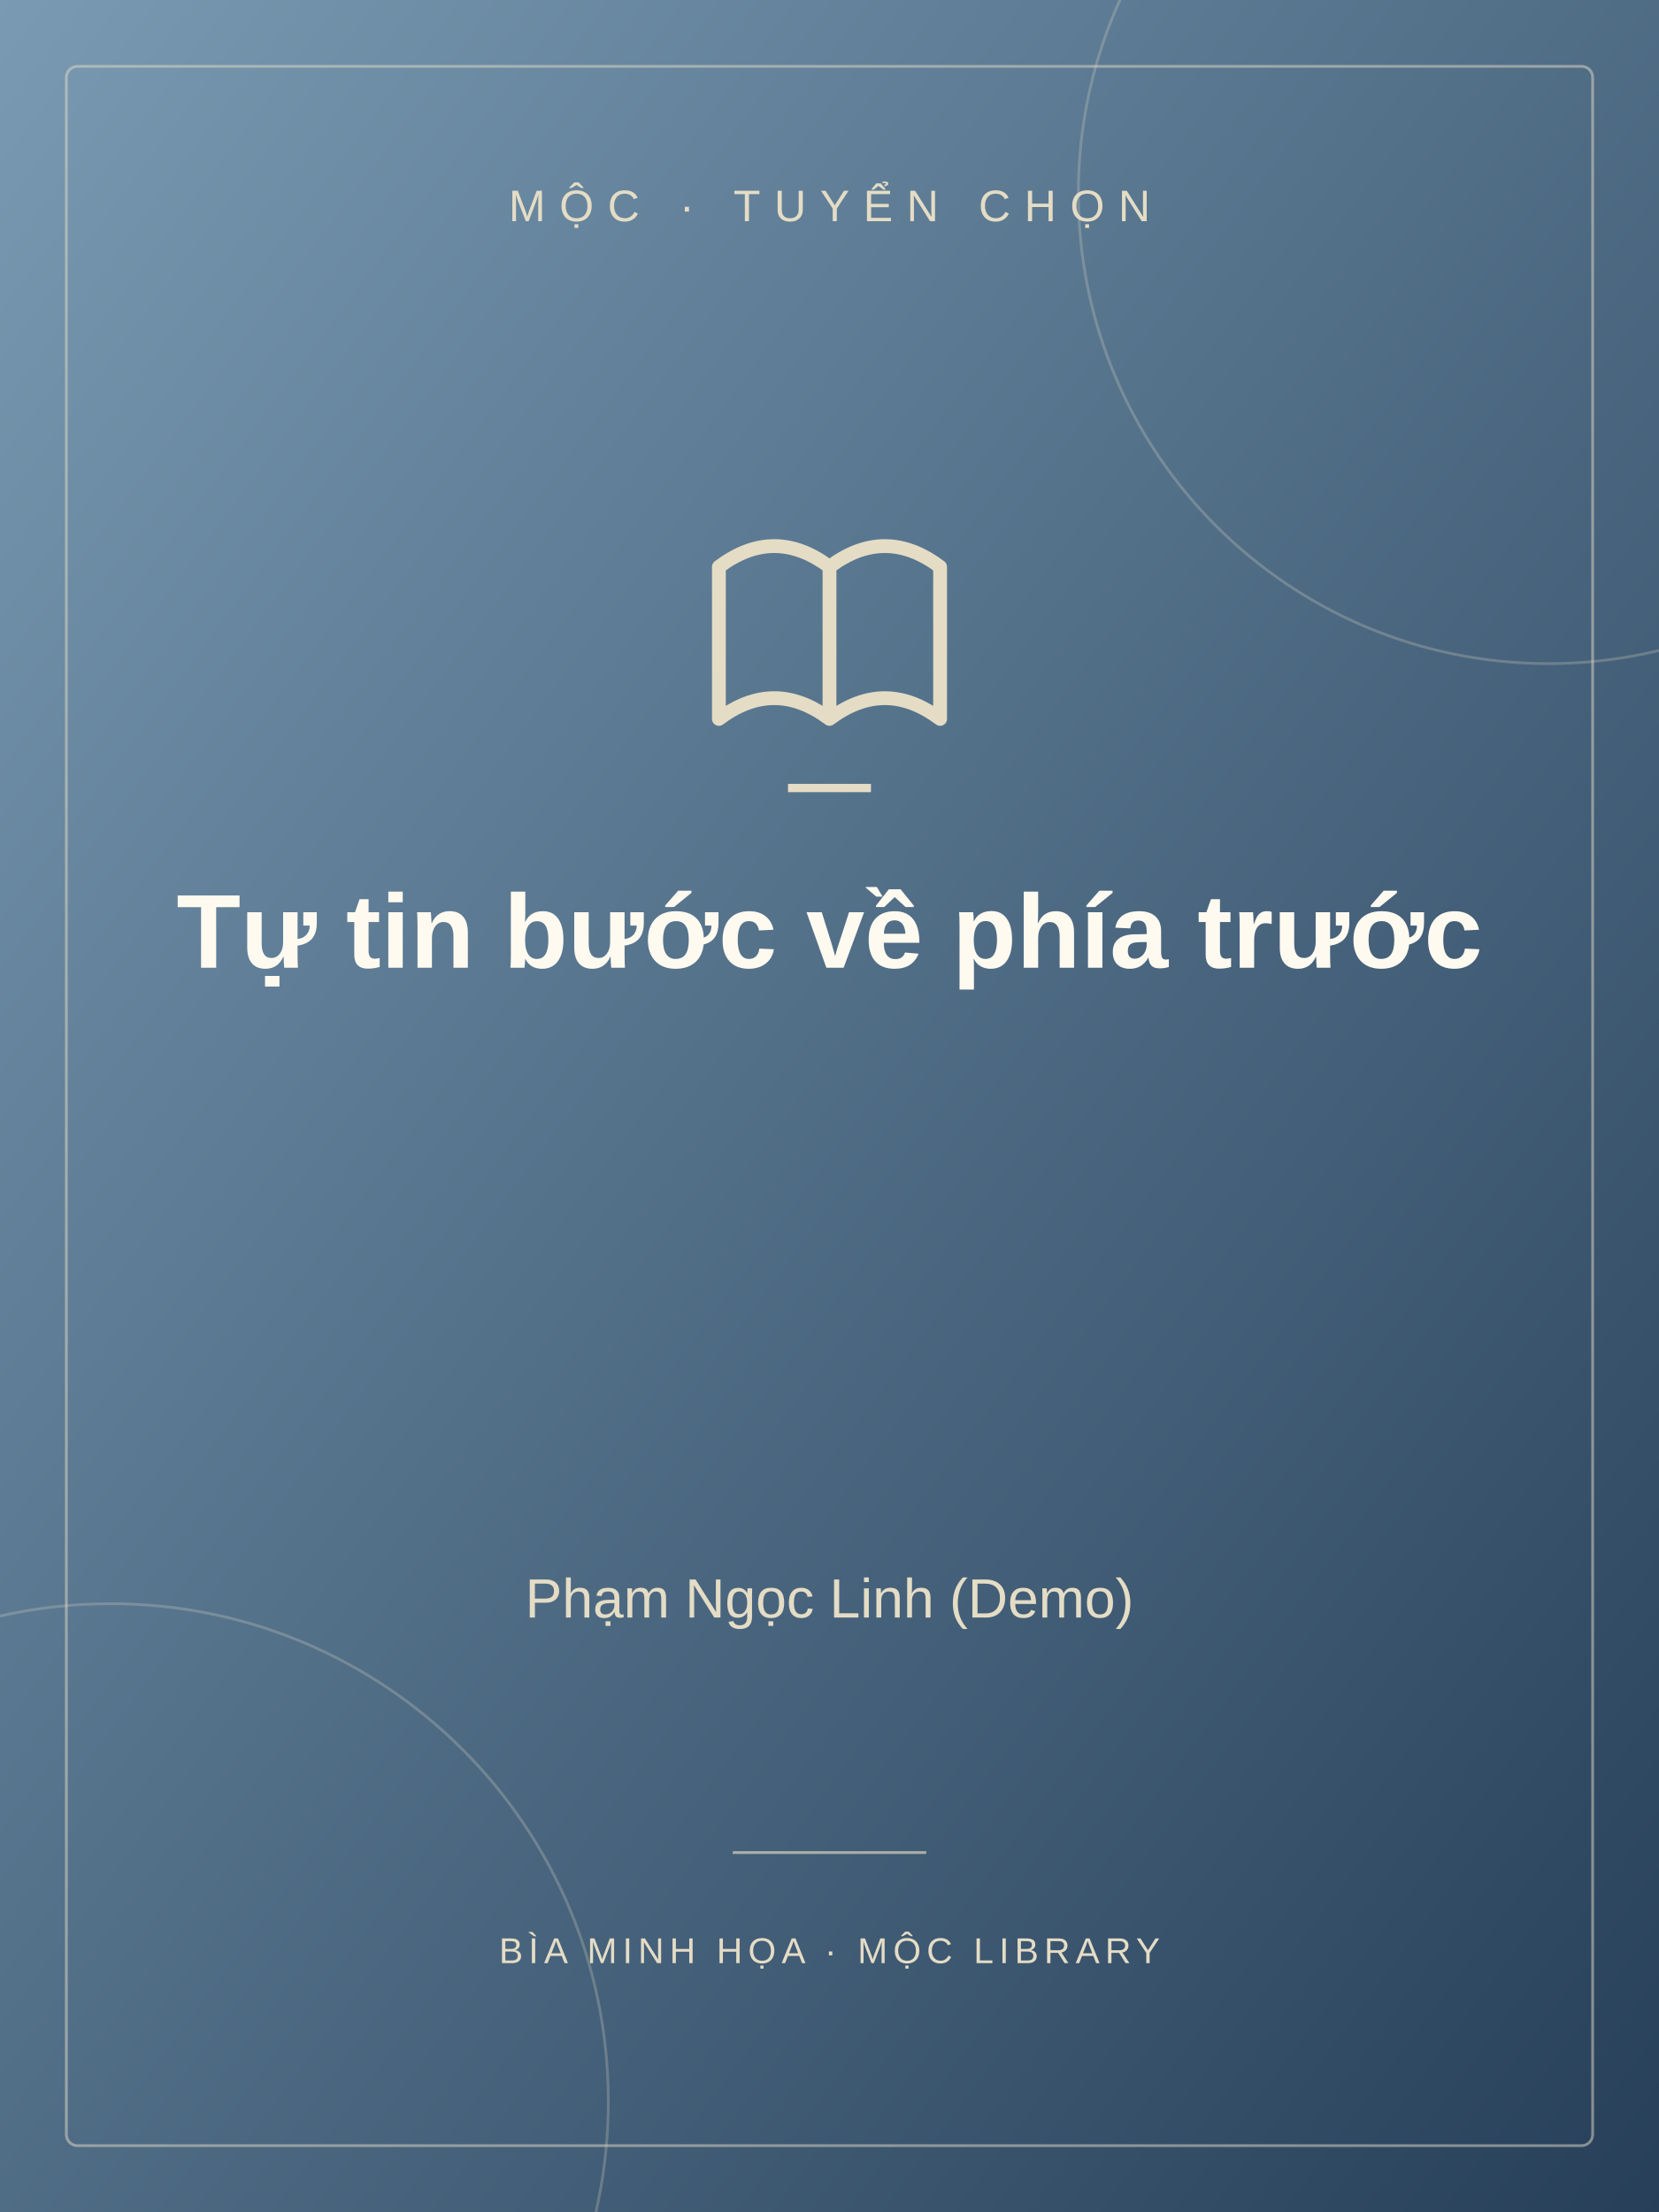
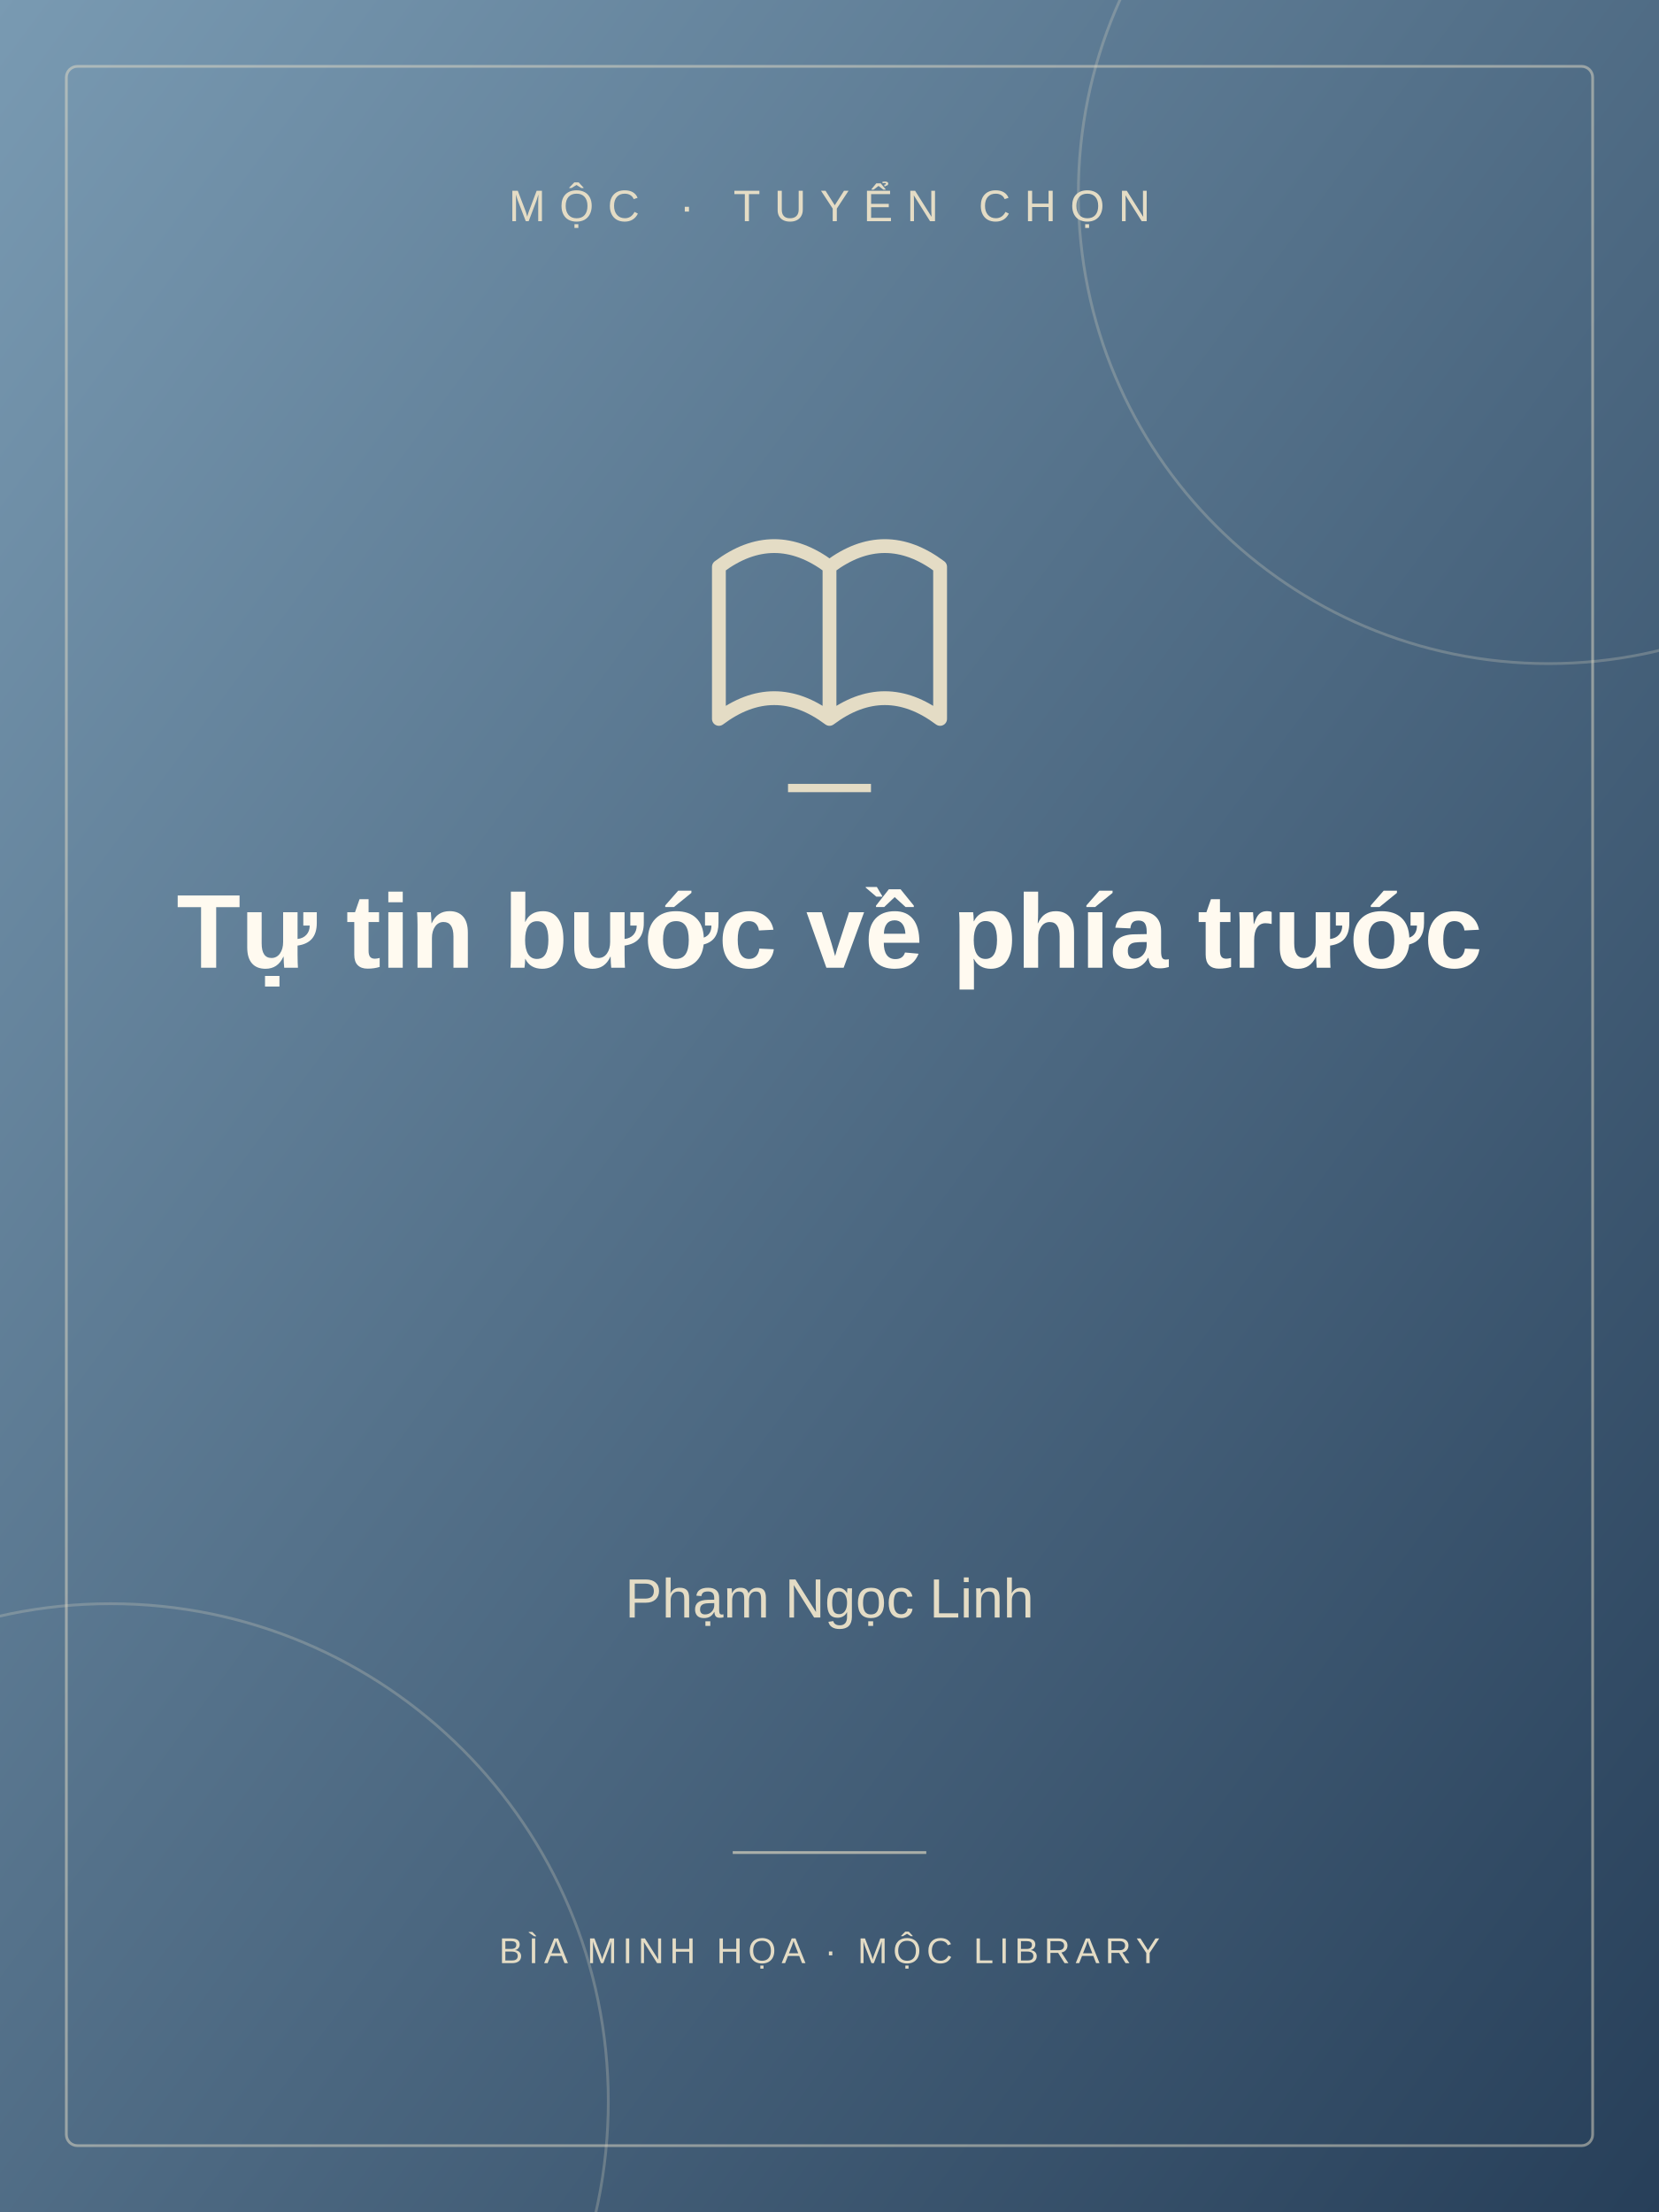
<svg xmlns="http://www.w3.org/2000/svg" width="600" height="800" viewBox="0 0 600 800">
  <defs>
    <linearGradient id="bg" x2="1" y2="1">
      <stop stop-color="#799ab2" />
      <stop offset="1" stop-color="#273f59" />
    </linearGradient>
  </defs>
  <rect width="600" height="800" fill="url(#bg)" />
  <rect x="24" y="24" width="552" height="752" rx="4" fill="none" stroke="#e4dcc5" opacity=".5" />
  <circle cx="560" cy="70" r="170" fill="none" stroke="#e4dcc5" opacity=".25" />
  <circle cx="40" cy="760" r="180" fill="none" stroke="#e4dcc5" opacity=".25" />
  <path d="M260 205Q280 190 300 205Q320 190 340 205V260Q320 245 300 260Q280 245 260 260Z M300 205V260" fill="none" stroke="#e4dcc5" stroke-width="5" stroke-linejoin="round" />
  <path d="M285 285H315" stroke="#e4dcc5" stroke-width="3" />
  <text x="300" y="80" text-anchor="middle" font-family="Arial,sans-serif" fill="#e4dcc5" font-size="16" letter-spacing="5">MỘC · TUYỂN CHỌN</text>
  <text x="300" y="350" text-anchor="middle" font-family="Arial,sans-serif" font-weight="700" font-size="38" fill="#fffaf0">
    <tspan x="300" dy="0">Tự tin bước về phía trước</tspan>
  </text>
-   <text x="300" y="585" text-anchor="middle" font-family="Arial,sans-serif" font-size="20" fill="#e4dcc5">Phạm Ngọc Linh (Demo)</text>
+   <text x="300" y="585" text-anchor="middle" font-family="Arial,sans-serif" font-size="20" fill="#e4dcc5">Phạm Ngọc Linh</text>
  <path d="M265 670H335" stroke="#e4dcc5" opacity=".65" />
  <text x="300" y="710" text-anchor="middle" font-family="Arial,sans-serif" fill="#e4dcc5" font-size="13" letter-spacing="2">BÌA MINH HỌA · MỘC LIBRARY</text>
</svg>
